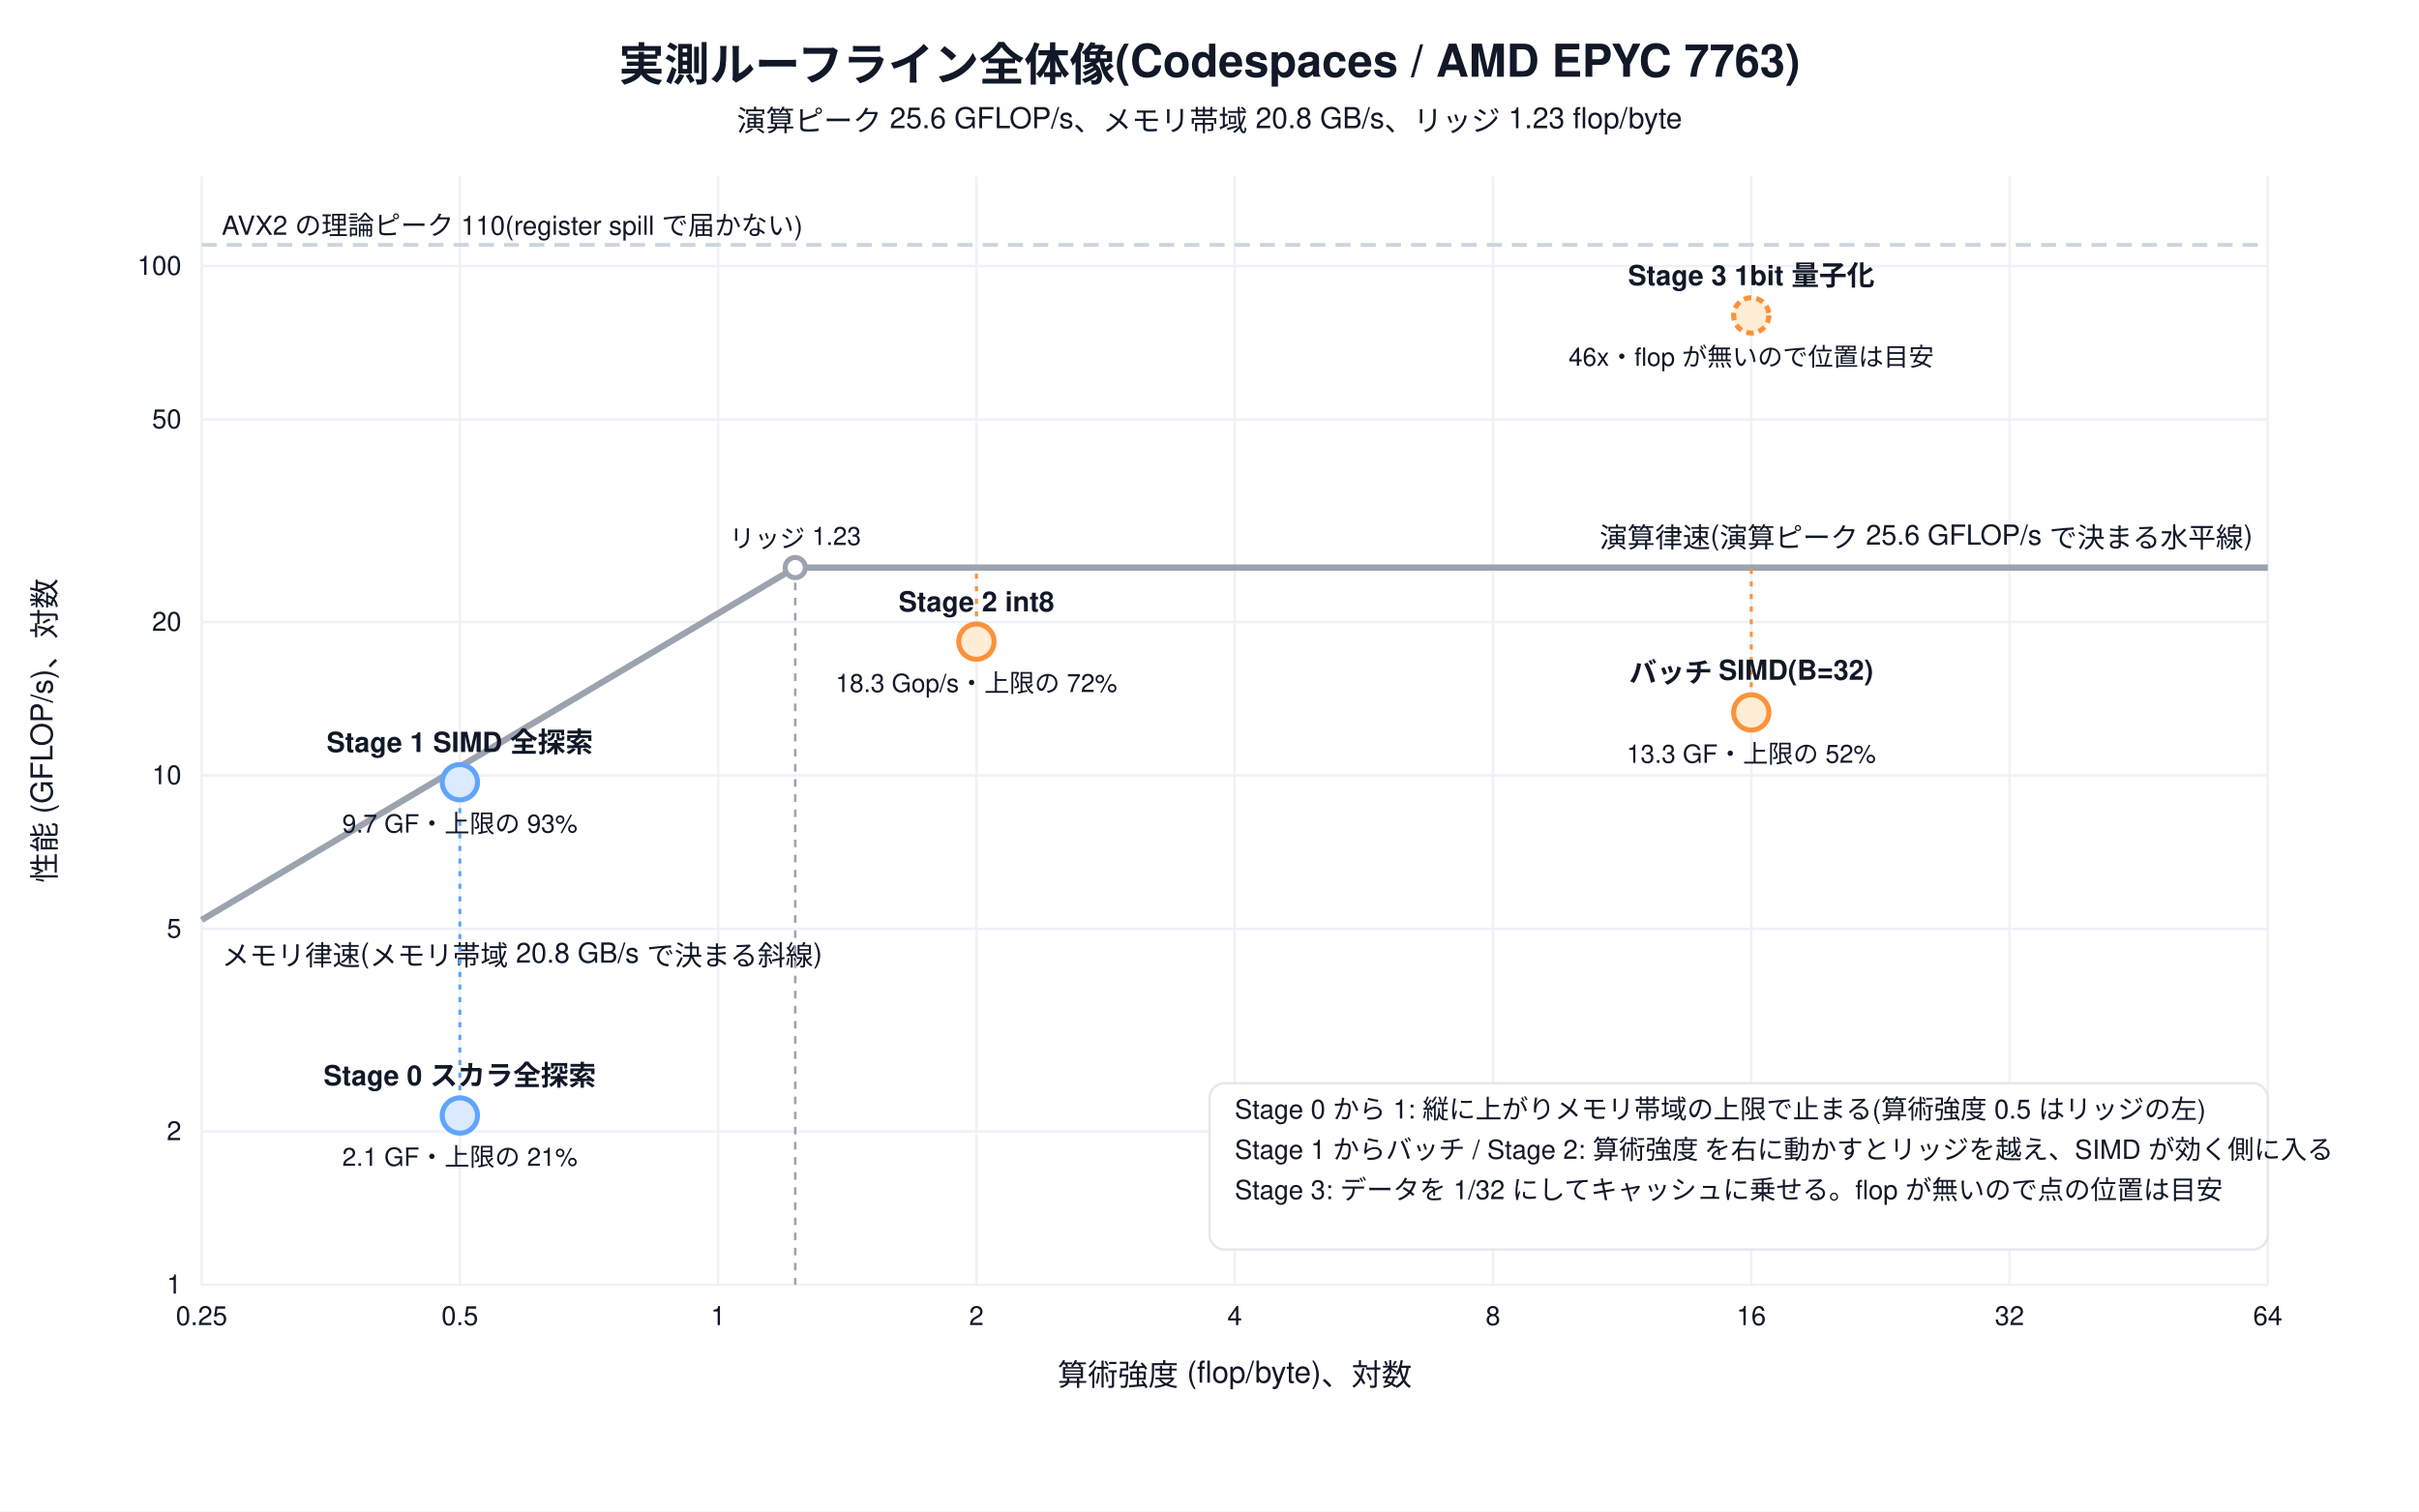
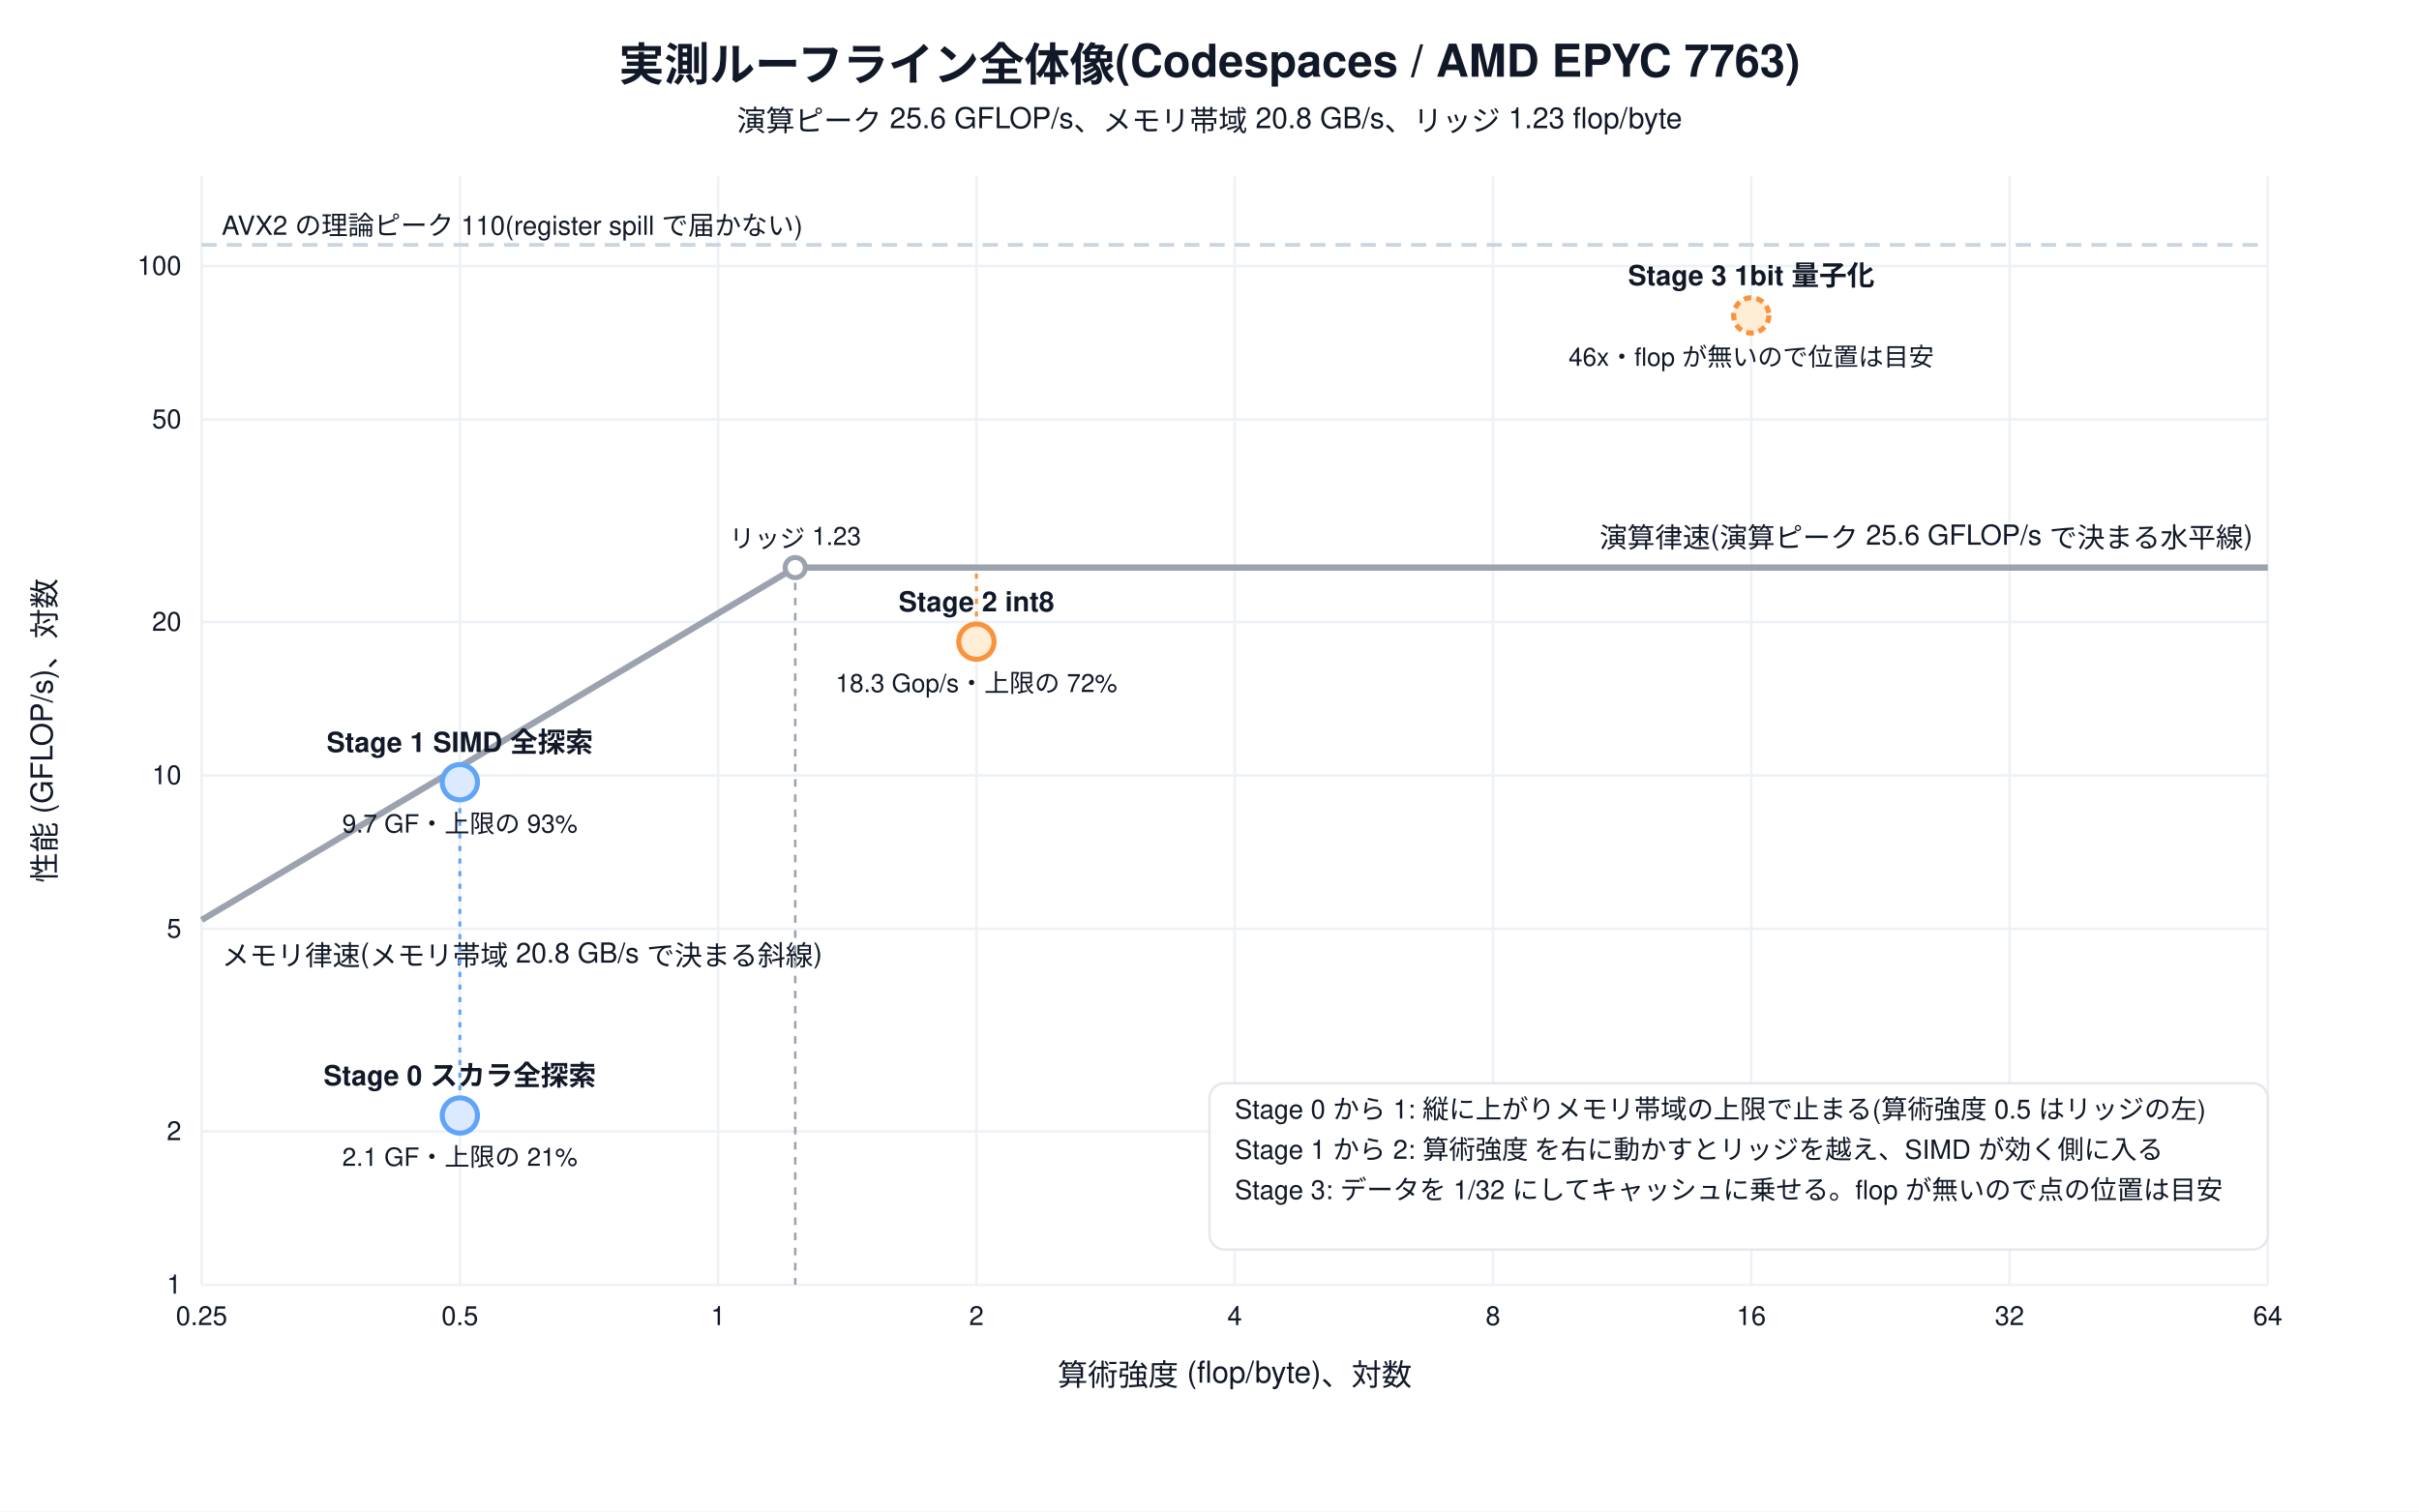
<svg xmlns="http://www.w3.org/2000/svg" viewBox="0 0 960 600">
  <style>text{font-family:'Helvetica Neue',Helvetica,Arial,'Hiragino Sans','Hiragino Kaku Gothic ProN',sans-serif;fill:#111827}</style>
  <rect width="960" height="600" fill="#ffffff" />
  <text x="480" y="32" font-size="18" font-weight="600" text-anchor="middle">実測ルーフライン全体像(Codespaces / AMD EPYC 7763)</text>
  <text x="480" y="52" font-size="11.5" fill="#6b7280" text-anchor="middle">演算ピーク 25.6 GFLOP/s、メモリ帯域 20.8 GB/s、リッジ 1.23 flop/byte</text>
  <line x1="80.0" y1="70.0" x2="80.0" y2="510.0" stroke="#eef2f7" />
  <text x="80.0" y="526.0" font-size="10.5" fill="#6b7280" text-anchor="middle">0.25</text>
  <line x1="182.5" y1="70.0" x2="182.5" y2="510.0" stroke="#eef2f7" />
  <text x="182.5" y="526.0" font-size="10.5" fill="#6b7280" text-anchor="middle">0.5</text>
  <line x1="285.0" y1="70.0" x2="285.0" y2="510.0" stroke="#eef2f7" />
  <text x="285.0" y="526.0" font-size="10.5" fill="#6b7280" text-anchor="middle">1</text>
  <line x1="387.5" y1="70.0" x2="387.5" y2="510.0" stroke="#eef2f7" />
  <text x="387.5" y="526.0" font-size="10.5" fill="#6b7280" text-anchor="middle">2</text>
  <line x1="490.0" y1="70.0" x2="490.0" y2="510.0" stroke="#eef2f7" />
  <text x="490.0" y="526.0" font-size="10.5" fill="#6b7280" text-anchor="middle">4</text>
  <line x1="592.5" y1="70.0" x2="592.5" y2="510.0" stroke="#eef2f7" />
  <text x="592.5" y="526.0" font-size="10.5" fill="#6b7280" text-anchor="middle">8</text>
  <line x1="695.0" y1="70.0" x2="695.0" y2="510.0" stroke="#eef2f7" />
  <text x="695.0" y="526.0" font-size="10.5" fill="#6b7280" text-anchor="middle">16</text>
  <line x1="797.5" y1="70.0" x2="797.5" y2="510.0" stroke="#eef2f7" />
  <text x="797.5" y="526.0" font-size="10.5" fill="#6b7280" text-anchor="middle">32</text>
  <line x1="900.0" y1="70.0" x2="900.0" y2="510.0" stroke="#eef2f7" />
  <text x="900.0" y="526.0" font-size="10.5" fill="#6b7280" text-anchor="middle">64</text>
  <line x1="80.0" y1="510.0" x2="900.0" y2="510.0" stroke="#eef2f7" />
  <text x="72.0" y="513.5" font-size="10.5" fill="#6b7280" text-anchor="end">1</text>
  <line x1="80.0" y1="449.1" x2="900.0" y2="449.1" stroke="#eef2f7" />
  <text x="72.0" y="452.6" font-size="10.5" fill="#6b7280" text-anchor="end">2</text>
  <line x1="80.0" y1="368.7" x2="900.0" y2="368.7" stroke="#eef2f7" />
  <text x="72.0" y="372.2" font-size="10.5" fill="#6b7280" text-anchor="end">5</text>
  <line x1="80.0" y1="307.8" x2="900.0" y2="307.8" stroke="#eef2f7" />
  <text x="72.0" y="311.3" font-size="10.5" fill="#6b7280" text-anchor="end">10</text>
  <line x1="80.0" y1="246.9" x2="900.0" y2="246.9" stroke="#eef2f7" />
  <text x="72.0" y="250.4" font-size="10.5" fill="#6b7280" text-anchor="end">20</text>
  <line x1="80.0" y1="166.5" x2="900.0" y2="166.5" stroke="#eef2f7" />
  <text x="72.0" y="170.0" font-size="10.5" fill="#6b7280" text-anchor="end">50</text>
  <line x1="80.0" y1="105.6" x2="900.0" y2="105.6" stroke="#eef2f7" />
  <text x="72.0" y="109.1" font-size="10.5" fill="#6b7280" text-anchor="end">100</text>
  <text x="490.0" y="550.0" font-size="12" fill="#374151" text-anchor="middle">算術強度 (flop/byte)、対数</text>
  <text transform="translate(22,290.0) rotate(-90)" font-size="12" fill="#374151" text-anchor="middle">性能 (GFLOP/s)、対数</text>
  <polyline fill="none" stroke="#9ca3af" stroke-width="2.5" points="80.0,365.2 315.6,225.3 900.0,225.3" />
  <text x="88.0" y="383.2" font-size="11" fill="#60a5fa" text-anchor="start">メモリ律速(メモリ帯域 20.8 GB/s で決まる斜線)</text>
  <text x="894.0" y="217.3" font-size="11" fill="#fb923c" text-anchor="end">演算律速(演算ピーク 25.6 GFLOP/s で決まる水平線)</text>
  <line x1="315.6" y1="225.3" x2="315.6" y2="510.0" stroke="#9ca3af" stroke-dasharray="3 3" />
  <circle cx="315.6" cy="225.3" r="4" fill="#ffffff" stroke="#9ca3af" stroke-width="2" />
  <text x="315.6" y="217.3" font-size="10" fill="#6b7280" text-anchor="middle">リッジ 1.23</text>
  <line x1="80.0" y1="97.2" x2="900.0" y2="97.2" stroke="#cbd5e1" stroke-width="1.5" stroke-dasharray="6 4" />
  <text x="88.0" y="93.2" font-size="10.5" fill="#94a3b8" text-anchor="start">AVX2 の理論ピーク 110(register spill で届かない)</text>
  <line x1="182.5" y1="442.8" x2="182.5" y2="304.4" stroke="#60a5fa" stroke-width="1.2" stroke-dasharray="2 3" />
  <circle cx="182.5" cy="442.8" r="7" fill="#dbeafe" stroke="#60a5fa" stroke-width="2" />
  <text x="182.5" y="430.8" font-size="11" font-weight="600" fill="#111827" text-anchor="middle">Stage 0 スカラ全探索</text>
  <text x="182.5" y="462.8" font-size="10" fill="#6b7280" text-anchor="middle">2.1 GF・上限の 21%</text>
  <line x1="182.5" y1="310.5" x2="182.5" y2="304.4" stroke="#60a5fa" stroke-width="1.2" stroke-dasharray="2 3" />
  <circle cx="182.5" cy="310.5" r="7" fill="#dbeafe" stroke="#60a5fa" stroke-width="2" />
  <text x="182.5" y="298.5" font-size="11" font-weight="600" fill="#111827" text-anchor="middle">Stage 1 SIMD 全探索</text>
  <text x="182.5" y="330.5" font-size="10" fill="#6b7280" text-anchor="middle">9.7 GF・上限の 93%</text>
-   <line x1="695.0" y1="282.8" x2="695.0" y2="225.3" stroke="#fb923c" stroke-width="1.2" stroke-dasharray="2 3" />
-   <circle cx="695.0" cy="282.8" r="7" fill="#ffedd5" stroke="#fb923c" stroke-width="2" />
-   <text x="695.0" y="270.8" font-size="11" font-weight="600" fill="#111827" text-anchor="middle">バッチ SIMD(B=32)</text>
-   <text x="695.0" y="302.8" font-size="10" fill="#6b7280" text-anchor="middle">13.3 GF・上限の 52%</text>
  <line x1="387.5" y1="254.7" x2="387.5" y2="225.3" stroke="#fb923c" stroke-width="1.2" stroke-dasharray="2 3" />
  <circle cx="387.5" cy="254.7" r="7" fill="#ffedd5" stroke="#fb923c" stroke-width="2" />
  <text x="387.5" y="242.7" font-size="11" font-weight="600" fill="#111827" text-anchor="middle">Stage 2 int8</text>
  <text x="387.5" y="274.7" font-size="10" fill="#6b7280" text-anchor="middle">18.3 Gop/s・上限の 72%</text>
  <circle cx="695.0" cy="125.2" r="7" fill="#ffedd5" stroke="#fb923c" stroke-width="2" stroke-dasharray="3 2" />
  <text x="695.0" y="113.2" font-size="11" font-weight="600" fill="#111827" text-anchor="middle">Stage 3 1bit 量子化</text>
  <text x="695.0" y="145.2" font-size="10" fill="#6b7280" text-anchor="middle">46x・flop が無いので位置は目安</text>
  <rect x="480.0" y="430.0" width="420" height="66.0" rx="6" fill="#ffffff" stroke="#e5e7eb" opacity="0.95" />
  <text x="490.0" y="444.0" font-size="10.5" fill="#374151">Stage 0 から 1: 縦に上がりメモリ帯域の上限で止まる(算術強度 0.5 はリッジの左)</text>
-   <text x="490.0" y="460.0" font-size="10.5" fill="#374151">Stage 1 からバッチ / Stage 2: 算術強度 を右に動かすとリッジを越え、SIMD が効く側に入る</text>
+   <text x="490.0" y="460.0" font-size="10.5" fill="#374151">Stage 1 から 2: 算術強度 を右に動かすとリッジを越え、SIMD が効く側に入る</text>
  <text x="490.0" y="476.0" font-size="10.5" fill="#374151">Stage 3: データを 1/32 にしてキャッシュに乗せる。flop が無いので点の位置は目安</text>
</svg>
